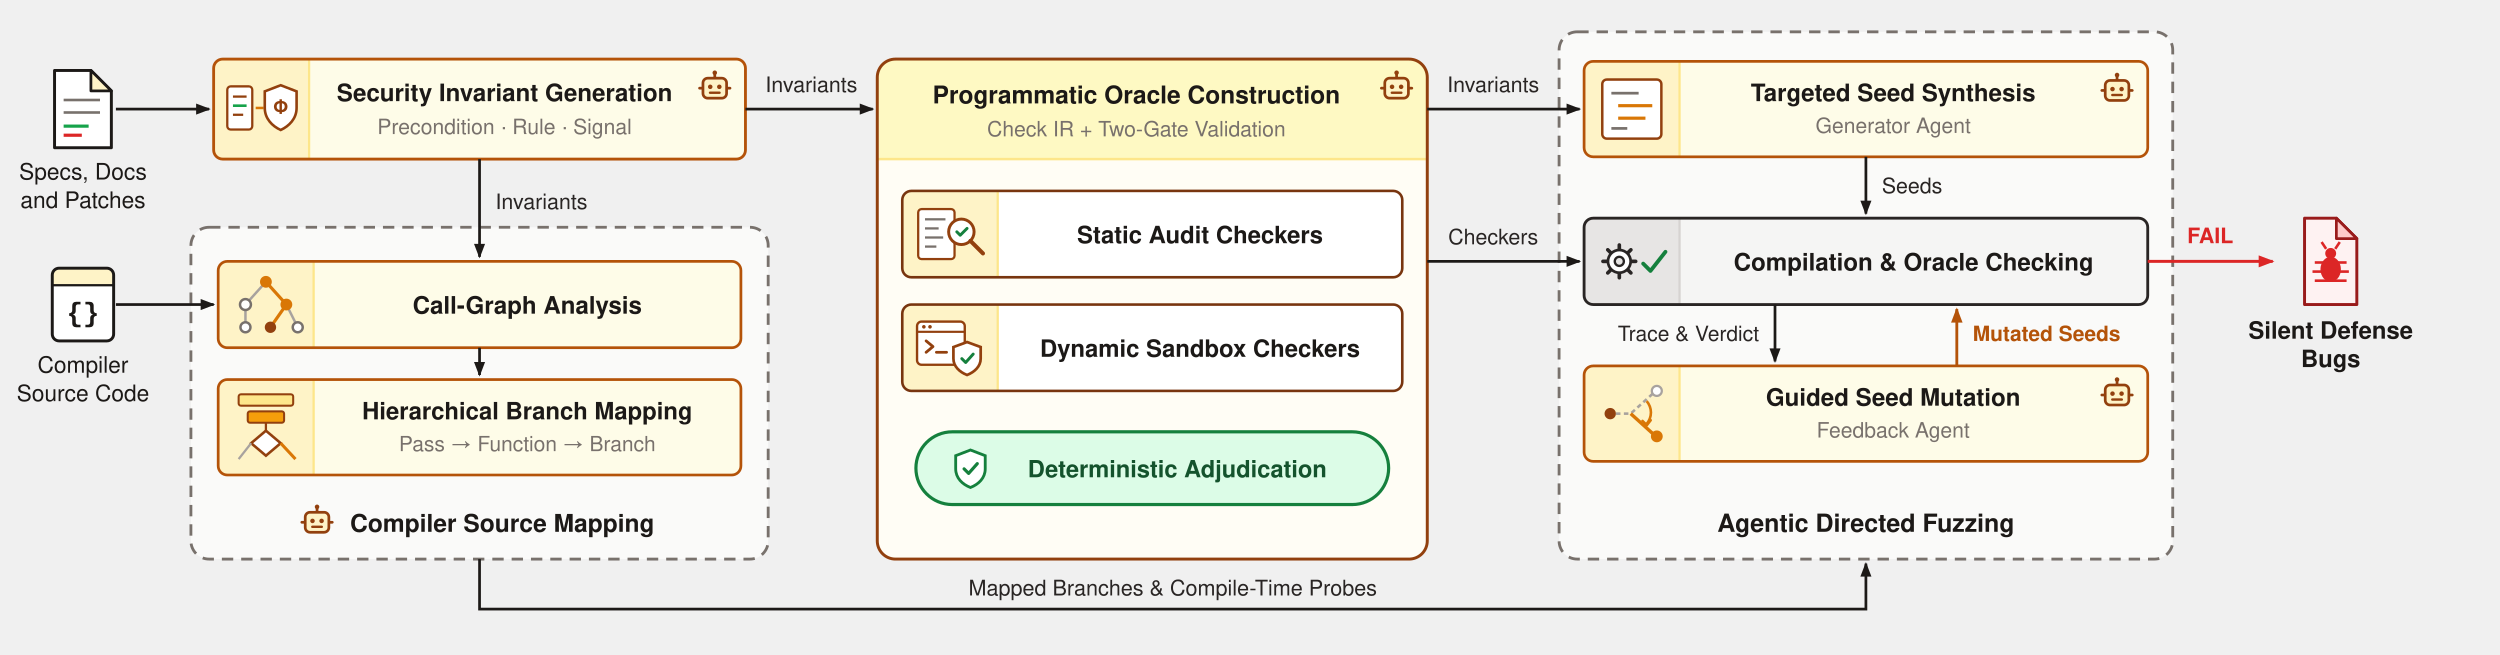
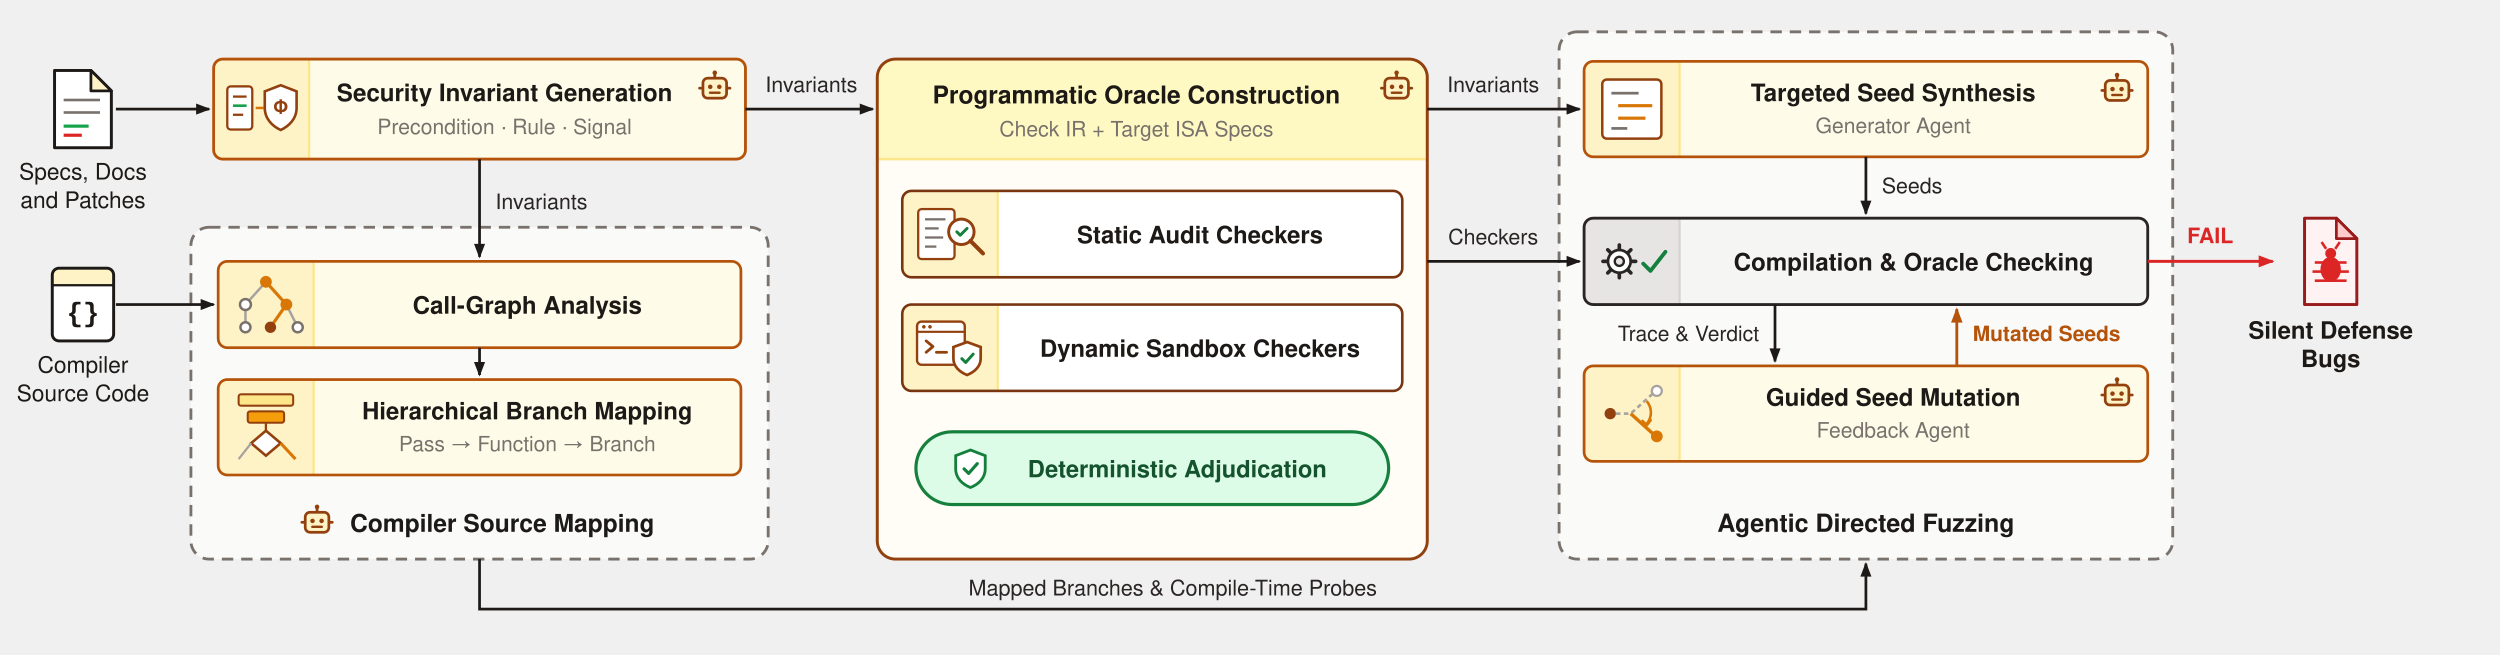
<svg xmlns="http://www.w3.org/2000/svg" viewBox="0 0 1100 288" width="1100" height="288" style="background-color: #FFFFFF; font-family: 'Helvetica Neue', Helvetica, Arial, sans-serif;">
  <defs>
    <marker id="arr" viewBox="0 0 10 10" refX="8.2" refY="5" markerWidth="5.8" markerHeight="5.8" orient="auto-start-reverse">
      <path d="M 0 1.5 L 9.2 5 L 0 8.5 z" fill="#1C1917" />
    </marker>
    <marker id="arr-amber" viewBox="0 0 10 10" refX="8.2" refY="5" markerWidth="5.8" markerHeight="5.8" orient="auto-start-reverse">
      <path d="M 0 1.5 L 9.2 5 L 0 8.5 z" fill="#B45309" />
    </marker>
    <marker id="arr-crimson" viewBox="0 0 10 10" refX="8.2" refY="5" markerWidth="5.8" markerHeight="5.8" orient="auto-start-reverse">
      <path d="M 0 1.5 L 9.2 5 L 0 8.5 z" fill="#DC2626" />
    </marker>
    <g id="bot-logo">
      <line x1="7.5" y1="1.2" x2="7.5" y2="3.4" stroke="#92400E" stroke-width="1.2" stroke-linecap="round" />
      <circle cx="7.5" cy="1.0" r="1.0" fill="#92400E" />
      <line x1="0.8" y1="7.8" x2="2.3" y2="7.8" stroke="#92400E" stroke-width="1.2" stroke-linecap="round" />
      <line x1="12.7" y1="7.8" x2="14.2" y2="7.8" stroke="#92400E" stroke-width="1.2" stroke-linecap="round" />
      <rect x="2.3" y="3.4" width="10.4" height="8.8" rx="2.1" fill="#FEF3C7" stroke="#92400E" stroke-width="1.2" />
      <circle cx="5.5" cy="7.2" r="1.0" fill="#92400E" />
      <circle cx="9.5" cy="7.2" r="1.0" fill="#92400E" />
      <line x1="5.4" y1="9.8" x2="9.6" y2="9.8" stroke="#92400E" stroke-width="1.05" stroke-linecap="round" />
    </g>
  </defs>
  <g transform="translate(14, 31)">
    <path d="M 10 0 L 26 0 L 35 9 L 35 34 L 10 34 Z" fill="#FFFFFF" stroke="#1C1917" stroke-width="1.3" stroke-linejoin="round" />
    <path d="M 26 0 L 26 9 L 35 9 Z" fill="#FEF3C7" stroke="#1C1917" stroke-width="1.2" stroke-linejoin="round" />
    <line x1="14" y1="13" x2="30" y2="13" stroke="#78716C" stroke-width="1.15" />
    <line x1="14" y1="18.5" x2="30" y2="18.5" stroke="#78716C" stroke-width="1.15" />
    <line x1="14" y1="24.5" x2="25" y2="24.5" stroke="#16A34A" stroke-width="1.4" />
    <line x1="14" y1="28.5" x2="22" y2="28.5" stroke="#DC2626" stroke-width="1.4" />
  </g>
  <text x="36.5" y="79" font-size="10" font-weight="500" fill="#1C1917" text-anchor="middle">Specs, Docs</text>
  <text x="36.5" y="91.5" font-size="10" font-weight="500" fill="#1C1917" text-anchor="middle">and Patches</text>
  <g transform="translate(14, 118)">
    <rect x="9" y="0" width="27" height="32" rx="3" fill="#FFFFFF" />
    <path d="M 12 0 L 33 0 Q 36 0 36 3 L 36 7.5 L 9 7.5 L 9 3 Q 9 0 12 0 Z" fill="#FEF3C7" />
    <line x1="9" y1="7.5" x2="36" y2="7.5" stroke="#1C1917" stroke-width="1" />
    <rect x="9" y="0" width="27" height="32" rx="3" fill="none" stroke="#1C1917" stroke-width="1.3" />
    <text x="22.5" y="23.5" font-family="Menlo, Monaco, 'Courier New', monospace" font-size="12" font-weight="700" fill="#1C1917" text-anchor="middle">{}</text>
  </g>
  <text x="36.5" y="164" font-size="10" font-weight="500" fill="#1C1917" text-anchor="middle">Compiler</text>
  <text x="36.5" y="176.5" font-size="10" font-weight="500" fill="#1C1917" text-anchor="middle">Source Code</text>
  <g transform="translate(94, 26)">
    <rect x="0" y="0" width="234" height="44" rx="4" fill="#FEFCE8" />
    <path d="M 4 0 L 42 0 L 42 44 L 4 44 Q 0 44 0 40 L 0 4 Q 0 0 4 0 Z" fill="#FEF3C7" />
    <line x1="42" y1="0" x2="42" y2="44" stroke="#FDE68A" stroke-width="1" />
    <rect x="0" y="0" width="234" height="44" rx="4" fill="none" stroke="#B45309" stroke-width="1.25" />
    <rect x="6" y="12" width="11" height="19" rx="1.5" fill="#FFFFFF" stroke="#92400E" stroke-width="1" />
    <line x1="8.5" y1="16.5" x2="14.5" y2="16.5" stroke="#92400E" stroke-width="1" />
    <line x1="8.5" y1="20.5" x2="14.5" y2="20.5" stroke="#16A34A" stroke-width="1.15" />
    <line x1="8.5" y1="24.5" x2="13" y2="24.5" stroke="#92400E" stroke-width="1" />
    <line x1="18.5" y1="21.5" x2="22" y2="21.5" stroke="#D97706" stroke-width="1.1" />
    <path d="M 29.5 11.5 L 36.5 14.2 L 36.5 21.5 C 36.5 26.2 33.2 29.5 29.5 31.2 C 25.8 29.5 22.5 26.2 22.5 21.5 L 22.5 14.2 Z" fill="#FFFFFF" stroke="#92400E" stroke-width="1.15" />
    <text x="29.5" y="24" font-size="8.5" font-weight="700" fill="#92400E" text-anchor="middle">Φ</text>
    <text x="128" y="18.5" font-size="10.6" font-weight="700" fill="#1C1917" text-anchor="middle">Security Invariant Generation</text>
    <text x="128" y="33" font-size="9.3" font-weight="400" fill="#78716C" text-anchor="middle">Precondition · Rule · Signal</text>
    <use href="#bot-logo" x="213" y="5" />
  </g>
  <line x1="51" y1="48" x2="92" y2="48" stroke="#1C1917" stroke-width="1.2" marker-end="url(#arr)" />
  <g>
    <rect x="84" y="100" width="254" height="146" rx="8" fill="#FAFAF9" stroke="#78716C" stroke-width="1.25" stroke-dasharray="5,3.5" />
    <use href="#bot-logo" x="132" y="222" />
    <text x="221" y="234" font-size="10.8" font-weight="700" fill="#1C1917" text-anchor="middle">Compiler Source Mapping</text>
  </g>
  <g transform="translate(96, 115)">
    <rect x="0" y="0" width="230" height="38" rx="4" fill="#FEFCE8" />
    <path d="M 4 0 L 42 0 L 42 38 L 4 38 Q 0 38 0 34 L 0 4 Q 0 0 4 0 Z" fill="#FEF3C7" />
    <line x1="42" y1="0" x2="42" y2="38" stroke="#FDE68A" stroke-width="1" />
    <rect x="0" y="0" width="230" height="38" rx="4" fill="none" stroke="#B45309" stroke-width="1.2" />
    <line x1="21" y1="9" x2="12" y2="19" stroke="#A8A29E" stroke-width="1.1" />
    <line x1="21" y1="9" x2="30" y2="19" stroke="#D97706" stroke-width="1.4" />
    <line x1="12" y1="19" x2="12" y2="29" stroke="#A8A29E" stroke-width="1.1" />
    <line x1="30" y1="19" x2="23" y2="29" stroke="#D97706" stroke-width="1.4" />
    <line x1="30" y1="19" x2="35" y2="29" stroke="#A8A29E" stroke-width="1.1" />
    <circle cx="21" cy="9" r="2.6" fill="#D97706" />
    <circle cx="12" cy="19" r="2.4" fill="#FFFFFF" stroke="#78716C" stroke-width="1.1" />
    <circle cx="30" cy="19" r="2.6" fill="#D97706" />
    <circle cx="12" cy="29" r="2.2" fill="#FFFFFF" stroke="#78716C" stroke-width="1.1" />
    <circle cx="23" cy="29" r="2.5" fill="#92400E" />
    <circle cx="35" cy="29" r="2.2" fill="#FFFFFF" stroke="#78716C" stroke-width="1.1" />
    <text x="136" y="23" font-size="10.6" font-weight="700" fill="#1C1917" text-anchor="middle">Call-Graph Analysis</text>
  </g>
  <g transform="translate(96, 167)">
    <rect x="0" y="0" width="230" height="42" rx="4" fill="#FEFCE8" />
    <path d="M 4 0 L 42 0 L 42 42 L 4 42 Q 0 42 0 38 L 0 4 Q 0 0 4 0 Z" fill="#FEF3C7" />
    <line x1="42" y1="0" x2="42" y2="42" stroke="#FDE68A" stroke-width="1" />
    <rect x="0" y="0" width="230" height="42" rx="4" fill="none" stroke="#B45309" stroke-width="1.2" />
    <rect x="9" y="6.5" width="24" height="5" rx="1" fill="#FDE68A" stroke="#92400E" stroke-width="0.9" />
    <rect x="13" y="14" width="16" height="5" rx="1" fill="#F59E0B" stroke="#92400E" stroke-width="0.9" />
    <line x1="21" y1="19" x2="21" y2="22.5" stroke="#92400E" stroke-width="1" />
    <polygon points="21,22.5 27.5,28 21,33.5 14.5,28" fill="#FFFFFF" stroke="#92400E" stroke-width="1.15" />
    <line x1="27.5" y1="28" x2="34" y2="35" stroke="#D97706" stroke-width="1.35" />
    <line x1="14.5" y1="28" x2="9" y2="35" stroke="#A8A29E" stroke-width="1" />
    <text x="136" y="17.5" font-size="10.5" font-weight="700" fill="#1C1917" text-anchor="middle">Hierarchical Branch Mapping</text>
    <text x="136" y="31.5" font-size="9.2" font-weight="400" fill="#78716C" text-anchor="middle">Pass → Function → Branch</text>
  </g>
  <line x1="51" y1="134" x2="94" y2="134" stroke="#1C1917" stroke-width="1.2" marker-end="url(#arr)" />
  <line x1="211" y1="70" x2="211" y2="113" stroke="#1C1917" stroke-width="1.2" marker-end="url(#arr)" />
  <text x="218" y="92" font-size="9.4" font-weight="500" fill="#292524">Invariants</text>
  <line x1="211" y1="153" x2="211" y2="165" stroke="#1C1917" stroke-width="1.2" marker-end="url(#arr)" />
  <g>
    <rect x="386" y="26" width="242" height="220" rx="8" fill="#FFFDF5" />
    <path d="M 394 26 L 620 26 Q 628 26 628 34 L 628 70 L 386 70 L 386 34 Q 386 26 394 26 Z" fill="#FEF9C3" />
    <line x1="386" y1="70" x2="628" y2="70" stroke="#FDE68A" stroke-width="1.1" />
    <rect x="386" y="26" width="242" height="220" rx="8" fill="none" stroke="#92400E" stroke-width="1.3" />
    <text x="500" y="45.5" font-size="10.8" font-weight="700" fill="#1C1917" text-anchor="middle">Programmatic Oracle Construction</text>
-     <text x="500" y="60" font-size="9.3" font-weight="400" fill="#78716C" text-anchor="middle">Check IR + Two-Gate Validation</text>
+     <text x="500" y="60" font-size="9.3" font-weight="400" fill="#78716C" text-anchor="middle">Check IR + Target ISA Specs</text>
    <use href="#bot-logo" x="607" y="31" />
  </g>
  <g transform="translate(397, 84)">
    <rect x="0" y="0" width="220" height="38" rx="4" fill="#FFFFFF" />
    <path d="M 4 0 L 42 0 L 42 38 L 4 38 Q 0 38 0 34 L 0 4 Q 0 0 4 0 Z" fill="#FEF3C7" />
    <line x1="42" y1="0" x2="42" y2="38" stroke="#FDE68A" stroke-width="1" />
    <rect x="0" y="0" width="220" height="38" rx="4" fill="none" stroke="#78350F" stroke-width="1.15" />
    <rect x="7" y="8" width="16" height="22" rx="1.5" fill="#FFFFFF" stroke="#92400E" stroke-width="1" />
    <line x1="10" y1="12.5" x2="19" y2="12.5" stroke="#78716C" stroke-width="1" />
    <line x1="10" y1="16.5" x2="16" y2="16.5" stroke="#78716C" stroke-width="1" />
    <line x1="10" y1="20.5" x2="18" y2="20.5" stroke="#78716C" stroke-width="1" />
    <line x1="10" y1="24.5" x2="15" y2="24.5" stroke="#78716C" stroke-width="1" />
    <circle cx="26" cy="18" r="5.6" fill="#FFFFFF" stroke="#92400E" stroke-width="1.3" />
    <polyline points="24,18 25.5,19.5 28.5,16.5" fill="none" stroke="#15803D" stroke-width="1.3" stroke-linecap="round" stroke-linejoin="round" />
    <line x1="30" y1="22" x2="35.5" y2="27.5" stroke="#92400E" stroke-width="1.8" stroke-linecap="round" />
    <text x="131" y="23" font-size="10.5" font-weight="700" fill="#1C1917" text-anchor="middle">Static Audit Checkers</text>
  </g>
  <g transform="translate(397, 134)">
    <rect x="0" y="0" width="220" height="38" rx="4" fill="#FFFFFF" />
    <path d="M 4 0 L 42 0 L 42 38 L 4 38 Q 0 38 0 34 L 0 4 Q 0 0 4 0 Z" fill="#FEF3C7" />
    <line x1="42" y1="0" x2="42" y2="38" stroke="#FDE68A" stroke-width="1" />
    <rect x="0" y="0" width="220" height="38" rx="4" fill="none" stroke="#78350F" stroke-width="1.15" />
    <rect x="6.5" y="7.5" width="21" height="19" rx="2" fill="#FFFFFF" stroke="#92400E" stroke-width="1.05" />
    <line x1="6.5" y1="12" x2="27.5" y2="12" stroke="#92400E" stroke-width="0.95" />
    <circle cx="9.5" cy="9.8" r="0.8" fill="#92400E" />
    <circle cx="12.2" cy="9.8" r="0.8" fill="#92400E" />
    <polyline points="10.5,16 13.5,18.5 10.5,21" fill="none" stroke="#92400E" stroke-width="1.25" stroke-linecap="round" stroke-linejoin="round" />
    <line x1="15" y1="21" x2="19.5" y2="21" stroke="#92400E" stroke-width="1.2" stroke-linecap="round" />
    <path d="M 28.5 16.5 L 34.5 18.7 L 34.5 23.8 C 34.5 27.2 31.8 29.7 28.5 31 C 25.2 29.7 22.5 27.2 22.5 23.8 L 22.5 18.7 Z" fill="#FFFFFF" stroke="#92400E" stroke-width="1.2" />
    <polyline points="26.2,23.8 27.9,25.5 31.2,21.8" fill="none" stroke="#15803D" stroke-width="1.3" stroke-linecap="round" stroke-linejoin="round" />
    <text x="131" y="23" font-size="10.5" font-weight="700" fill="#1C1917" text-anchor="middle">Dynamic Sandbox Checkers</text>
  </g>
  <g transform="translate(403, 190)">
    <rect x="0" y="0" width="208" height="32" rx="16" fill="#DCFCE7" stroke="#15803D" stroke-width="1.4" />
    <path d="M 24 8 L 30.5 10.5 L 30.5 16.3 C 30.5 20.3 27.6 23.1 24 24.5 C 20.4 23.1 17.5 20.3 17.5 16.3 L 17.5 10.5 Z" fill="#FFFFFF" stroke="#15803D" stroke-width="1.25" />
    <polyline points="21.2,16.3 23.2,18.3 27,14" fill="none" stroke="#15803D" stroke-width="1.4" stroke-linecap="round" stroke-linejoin="round" />
    <text x="115" y="20" font-size="10.4" font-weight="700" fill="#14532D" text-anchor="middle">Deterministic Adjudication</text>
  </g>
  <line x1="328" y1="48" x2="384" y2="48" stroke="#1C1917" stroke-width="1.2" marker-end="url(#arr)" />
  <text x="357" y="40.5" font-size="9.4" font-weight="500" fill="#292524" text-anchor="middle">Invariants</text>
  <g>
    <rect x="686" y="14" width="270" height="232" rx="8" fill="#FAFAF9" stroke="#78716C" stroke-width="1.25" stroke-dasharray="5,3.5" />
    <text x="821" y="234" font-size="11" font-weight="700" fill="#1C1917" text-anchor="middle">Agentic Directed Fuzzing</text>
  </g>
  <g transform="translate(697, 27)">
    <rect x="0" y="0" width="248" height="42" rx="4" fill="#FEFCE8" />
    <path d="M 4 0 L 42 0 L 42 42 L 4 42 Q 0 42 0 38 L 0 4 Q 0 0 4 0 Z" fill="#FEF3C7" />
    <line x1="42" y1="0" x2="42" y2="42" stroke="#FDE68A" stroke-width="1" />
    <rect x="0" y="0" width="248" height="42" rx="4" fill="none" stroke="#B45309" stroke-width="1.2" />
    <rect x="8" y="8" width="26" height="26" rx="2" fill="#FFFFFF" stroke="#92400E" stroke-width="1.1" />
    <line x1="12" y1="14" x2="24" y2="14" stroke="#78716C" stroke-width="1.2" />
    <line x1="15" y1="19.5" x2="30" y2="19.5" stroke="#D97706" stroke-width="1.4" />
    <line x1="15" y1="25" x2="27" y2="25" stroke="#D97706" stroke-width="1.4" />
    <line x1="12" y1="29.5" x2="19" y2="29.5" stroke="#78716C" stroke-width="1.2" />
    <text x="136" y="17.5" font-size="10.6" font-weight="700" fill="#1C1917" text-anchor="middle">Targeted Seed Synthesis</text>
    <text x="136" y="31.5" font-size="9.3" font-weight="400" fill="#78716C" text-anchor="middle">Generator Agent</text>
    <use href="#bot-logo" x="227" y="5" />
  </g>
  <g transform="translate(697, 96)">
    <rect x="0" y="0" width="248" height="38" rx="4" fill="#F5F5F4" />
    <path d="M 4 0 L 42 0 L 42 38 L 4 38 Q 0 38 0 34 L 0 4 Q 0 0 4 0 Z" fill="#E7E5E4" />
    <line x1="42" y1="0" x2="42" y2="38" stroke="#D6D3D1" stroke-width="1" />
    <rect x="0" y="0" width="248" height="38" rx="4" fill="none" stroke="#292524" stroke-width="1.25" />
    <line x1="20.20" y1="19.00" x2="22.70" y2="19.00" stroke="#292524" stroke-width="1.6" stroke-linecap="round" />
    <line x1="18.82" y1="22.32" x2="20.59" y2="24.09" stroke="#292524" stroke-width="1.6" stroke-linecap="round" />
    <line x1="15.50" y1="23.70" x2="15.50" y2="26.20" stroke="#292524" stroke-width="1.6" stroke-linecap="round" />
    <line x1="12.18" y1="22.32" x2="10.41" y2="24.09" stroke="#292524" stroke-width="1.6" stroke-linecap="round" />
    <line x1="10.80" y1="19.00" x2="8.30" y2="19.00" stroke="#292524" stroke-width="1.6" stroke-linecap="round" />
    <line x1="12.18" y1="15.68" x2="10.41" y2="13.91" stroke="#292524" stroke-width="1.6" stroke-linecap="round" />
    <line x1="15.50" y1="14.30" x2="15.50" y2="11.80" stroke="#292524" stroke-width="1.6" stroke-linecap="round" />
    <line x1="18.82" y1="15.68" x2="20.59" y2="13.91" stroke="#292524" stroke-width="1.6" stroke-linecap="round" />
    <circle cx="15.5" cy="19.0" r="5.0" fill="#FFFFFF" stroke="#292524" stroke-width="1.2" />
    <circle cx="15.5" cy="19.0" r="2.0" fill="#E7E5E4" stroke="#292524" stroke-width="1.05" />
    <polyline points="26,20 29.2,23.2 35.8,14.8" fill="none" stroke="#15803D" stroke-width="1.7" stroke-linecap="round" stroke-linejoin="round" />
    <text x="145" y="23" font-size="10.6" font-weight="700" fill="#1C1917" text-anchor="middle">Compilation &amp; Oracle Checking</text>
  </g>
  <g transform="translate(697, 161)">
    <rect x="0" y="0" width="248" height="42" rx="4" fill="#FEFCE8" />
    <path d="M 4 0 L 42 0 L 42 42 L 4 42 Q 0 42 0 38 L 0 4 Q 0 0 4 0 Z" fill="#FEF3C7" />
    <line x1="42" y1="0" x2="42" y2="42" stroke="#FDE68A" stroke-width="1" />
    <rect x="0" y="0" width="248" height="42" rx="4" fill="none" stroke="#B45309" stroke-width="1.2" />
    <circle cx="11.5" cy="21" r="2.5" fill="#92400E" />
    <path d="M 14 21 L 20.5 21 L 31 11.5" fill="none" stroke="#A8A29E" stroke-width="1.15" stroke-dasharray="2,1.5" />
    <path d="M 20.5 21 L 31 30.5" fill="none" stroke="#D97706" stroke-width="1.5" />
    <circle cx="32" cy="11" r="2.2" fill="#FFFFFF" stroke="#A8A29E" stroke-width="1" />
    <circle cx="32" cy="31" r="2.6" fill="#D97706" />
    <path d="M 27.5 15.5 A 7.5 7.5 0 0 1 27.5 25.5" fill="none" stroke="#D97706" stroke-width="1.15" />
    <polyline points="25.7,24.2 27.6,26.1 29.3,23.9" fill="none" stroke="#D97706" stroke-width="1.15" stroke-linecap="round" stroke-linejoin="round" />
    <text x="136" y="17.5" font-size="10.6" font-weight="700" fill="#1C1917" text-anchor="middle">Guided Seed Mutation</text>
    <text x="136" y="31.5" font-size="9.3" font-weight="400" fill="#78716C" text-anchor="middle">Feedback Agent</text>
    <use href="#bot-logo" x="227" y="5" />
  </g>
  <line x1="628" y1="48" x2="695" y2="48" stroke="#1C1917" stroke-width="1.2" marker-end="url(#arr)" />
  <text x="657" y="40.5" font-size="9.4" font-weight="500" fill="#292524" text-anchor="middle">Invariants</text>
  <line x1="628" y1="115" x2="695" y2="115" stroke="#1C1917" stroke-width="1.2" marker-end="url(#arr)" />
  <text x="657" y="107.5" font-size="9.4" font-weight="500" fill="#292524" text-anchor="middle">Checkers</text>
  <line x1="821" y1="69" x2="821" y2="94" stroke="#1C1917" stroke-width="1.2" marker-end="url(#arr)" />
  <text x="828" y="85" font-size="9.4" font-weight="500" fill="#292524">Seeds</text>
  <line x1="781" y1="134" x2="781" y2="159" stroke="#1C1917" stroke-width="1.2" marker-end="url(#arr)" />
  <text x="774" y="150" font-size="9.2" font-weight="500" fill="#292524" text-anchor="end">Trace &amp; Verdict</text>
  <line x1="861" y1="161" x2="861" y2="136" stroke="#B45309" stroke-width="1.25" marker-end="url(#arr-amber)" />
  <text x="868" y="150" font-size="9.2" font-weight="600" fill="#B45309">Mutated Seeds</text>
  <path d="M 211 246 L 211 268 L 821 268 L 821 248" fill="none" stroke="#1C1917" stroke-width="1.2" marker-end="url(#arr)" />
  <text x="516" y="262" font-size="9.5" font-weight="500" fill="#292524" text-anchor="middle">Mapped Branches &amp; Compile-Time Probes</text>
  <line x1="945" y1="115" x2="1000" y2="115" stroke="#DC2626" stroke-width="1.3" marker-end="url(#arr-crimson)" />
  <text x="972.5" y="107" font-size="9.4" font-weight="700" fill="#DC2626" text-anchor="middle">FAIL</text>
  <g transform="translate(1002, 96)">
    <path d="M 12 0 L 26 0 L 35 9 L 35 38 L 12 38 Z" fill="#FEF2F2" stroke="#991B1B" stroke-width="1.3" stroke-linejoin="round" />
    <path d="M 26 0 L 26 9 L 35 9 Z" fill="#FECACA" stroke="#991B1B" stroke-width="1.2" stroke-linejoin="round" />
    <ellipse cx="23.5" cy="22.5" rx="4.5" ry="5.5" fill="#DC2626" />
    <circle cx="23.5" cy="15.5" r="2.4" fill="#DC2626" />
    <line x1="16.5" y1="19.5" x2="30.5" y2="19.5" stroke="#DC2626" stroke-width="1.15" />
    <line x1="15.5" y1="23.5" x2="31.5" y2="23.5" stroke="#DC2626" stroke-width="1.15" />
    <line x1="16.5" y1="27.5" x2="30.5" y2="27.5" stroke="#DC2626" stroke-width="1.15" />
    <line x1="21.5" y1="13.5" x2="19.5" y2="10.5" stroke="#DC2626" stroke-width="1.15" />
    <line x1="25.5" y1="13.5" x2="27.5" y2="10.5" stroke="#DC2626" stroke-width="1.15" />
  </g>
  <text x="1025.5" y="149" font-size="10.5" font-weight="700" fill="#1C1917" text-anchor="middle">Silent Defense</text>
  <text x="1025.5" y="161.5" font-size="10.5" font-weight="700" fill="#1C1917" text-anchor="middle">Bugs</text>
</svg>
